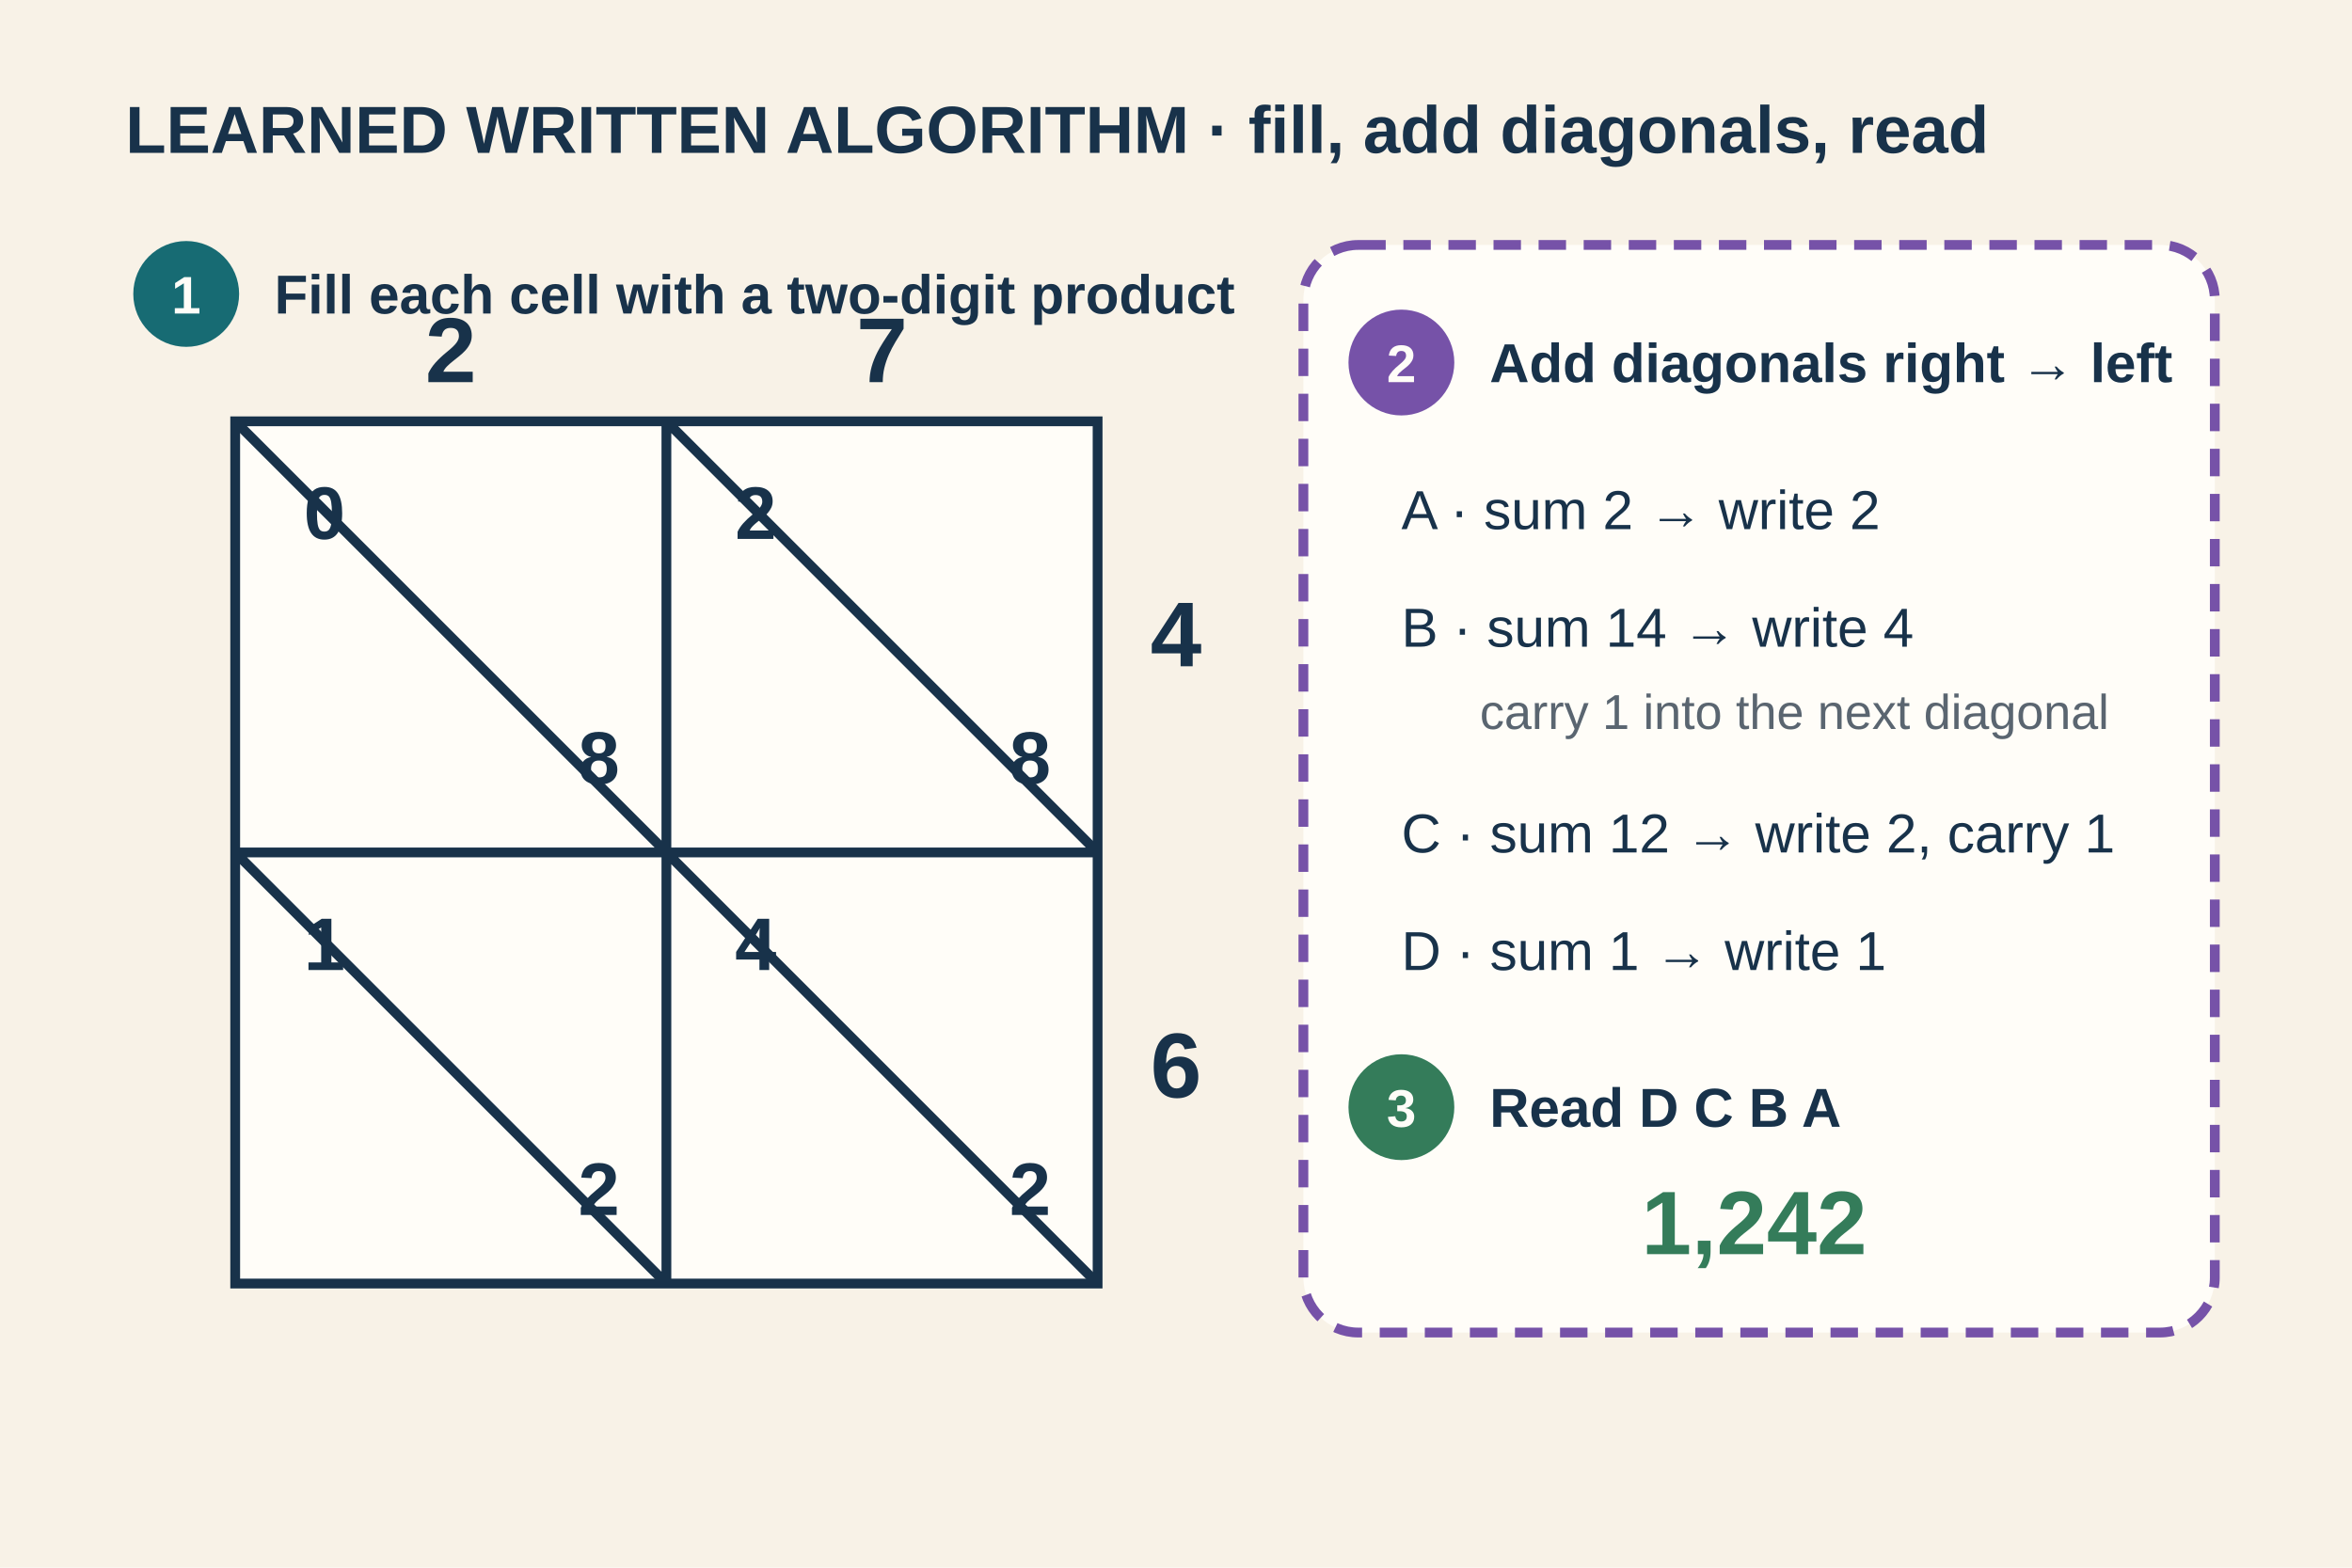
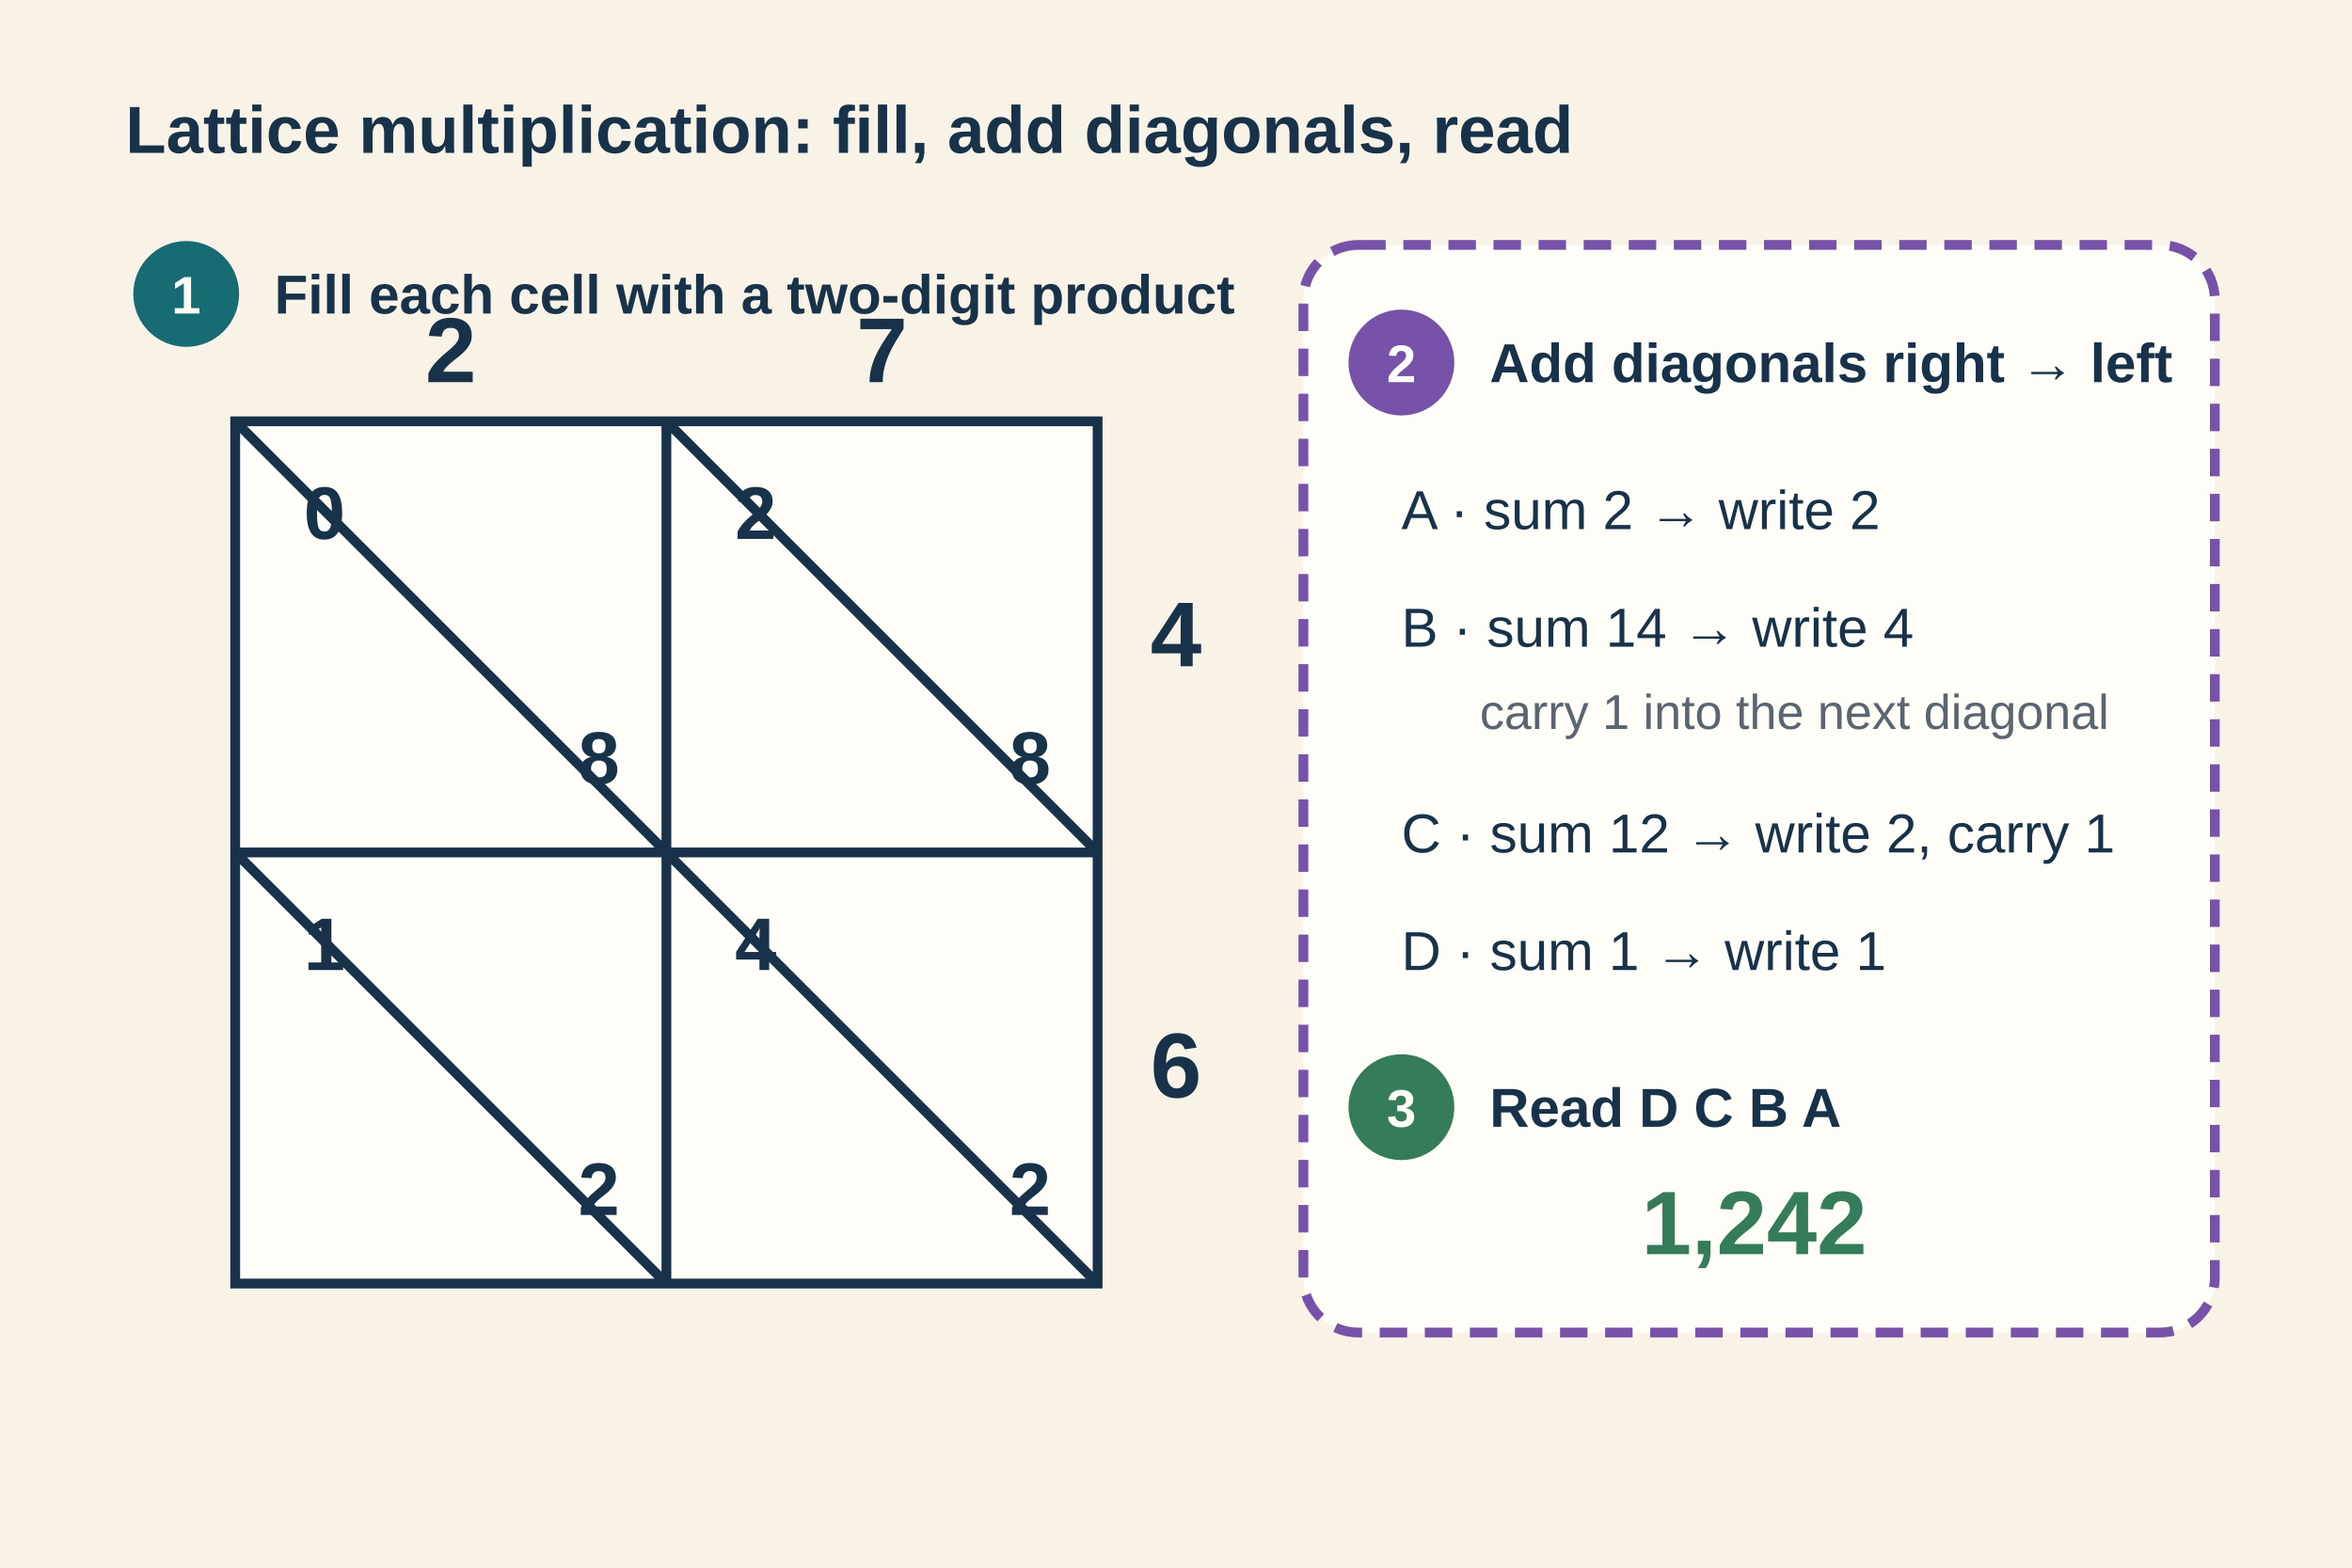
<svg xmlns="http://www.w3.org/2000/svg" data-qa-image-fixes="2026-09-08" width="1200" height="800" viewBox="0 0 1200 800" role="img" aria-labelledby="title desc" shape-rendering="geometricPrecision" text-rendering="optimizeLegibility">
  <rect width="1200" height="800" fill="#F8F2E7" />
-   <text x="64" y="78" font-family="Arial,sans-serif" fill="#18324A" font-size="34" font-weight="700">LEARNED WRITTEN ALGORITHM · fill, add diagonals, read</text>
+   <text x="64" y="78" font-family="Arial,sans-serif" fill="#18324A" font-size="34" font-weight="700">Lattice multiplication: fill, add diagonals, read</text>
  <g font-family="Arial,sans-serif" fill="#18324A">
    <circle cx="95" cy="150" r="27" fill="#176B73" />
    <text x="95" y="160" text-anchor="middle" font-size="27" font-weight="700" fill="#FFFDF8">1</text>
    <text x="140" y="160" font-size="28" font-weight="700">Fill each cell with a two-digit product</text>
  </g>
  <g stroke="#18324A" stroke-width="5" fill="#FFFDF8">
    <rect x="120" y="215" width="440" height="440" />
    <path d="M340 215v440M120 435h440M120 215l220 220M340 215l220 220M120 435l220 220M340 435l220 220" />
  </g>
  <g font-family="Arial,sans-serif" fill="#18324A" font-size="47" font-weight="700" text-anchor="middle">
    <text x="230" y="195">2</text>
    <text x="450" y="195">7</text>
    <text x="600" y="340">4</text>
    <text x="600" y="560">6</text>
  </g>
  <g font-family="Arial,sans-serif" fill="#18324A" font-size="38" font-weight="700">
    <text x="155" y="275">0</text>
    <text x="295" y="400">8</text>
    <text x="375" y="275">2</text>
    <text x="515" y="400">8</text>
    <text x="155" y="495">1</text>
    <text x="295" y="620">2</text>
    <text x="375" y="495">4</text>
    <text x="515" y="620">2</text>
  </g>
  <rect x="665" y="125" width="465" height="555" rx="28" fill="#FFFDF8" stroke="#7652A8" stroke-width="5" stroke-dasharray="14 9" />
  <g font-family="Arial,sans-serif" fill="#18324A">
    <circle cx="715" cy="185" r="27" fill="#7652A8" />
    <text x="715" y="195" text-anchor="middle" font-size="27" font-weight="700" fill="#FFFDF8">2</text>
    <text x="760" y="195" font-size="28" font-weight="700">Add diagonals right → left</text>
    <text x="715" y="270" font-size="28">A · sum 2 → write 2</text>
    <text x="715" y="330" font-size="28">B · sum 14 → write 4</text>
    <text x="755" y="372" font-size="25" fill="#5A6570">carry 1 into the next diagonal</text>
    <text x="715" y="435" font-size="28">C · sum 12 → write 2, carry 1</text>
    <text x="715" y="495" font-size="28">D · sum 1 → write 1</text>
    <circle cx="715" cy="565" r="27" fill="#347C5A" />
    <text x="715" y="575" text-anchor="middle" font-size="27" font-weight="700" fill="#FFFDF8">3</text>
    <text x="760" y="575" font-size="28" font-weight="700">Read D C B A</text>
    <text x="895" y="640" text-anchor="middle" font-size="46" font-weight="700" fill="#347C5A">1,242</text>
  </g>
</svg>
